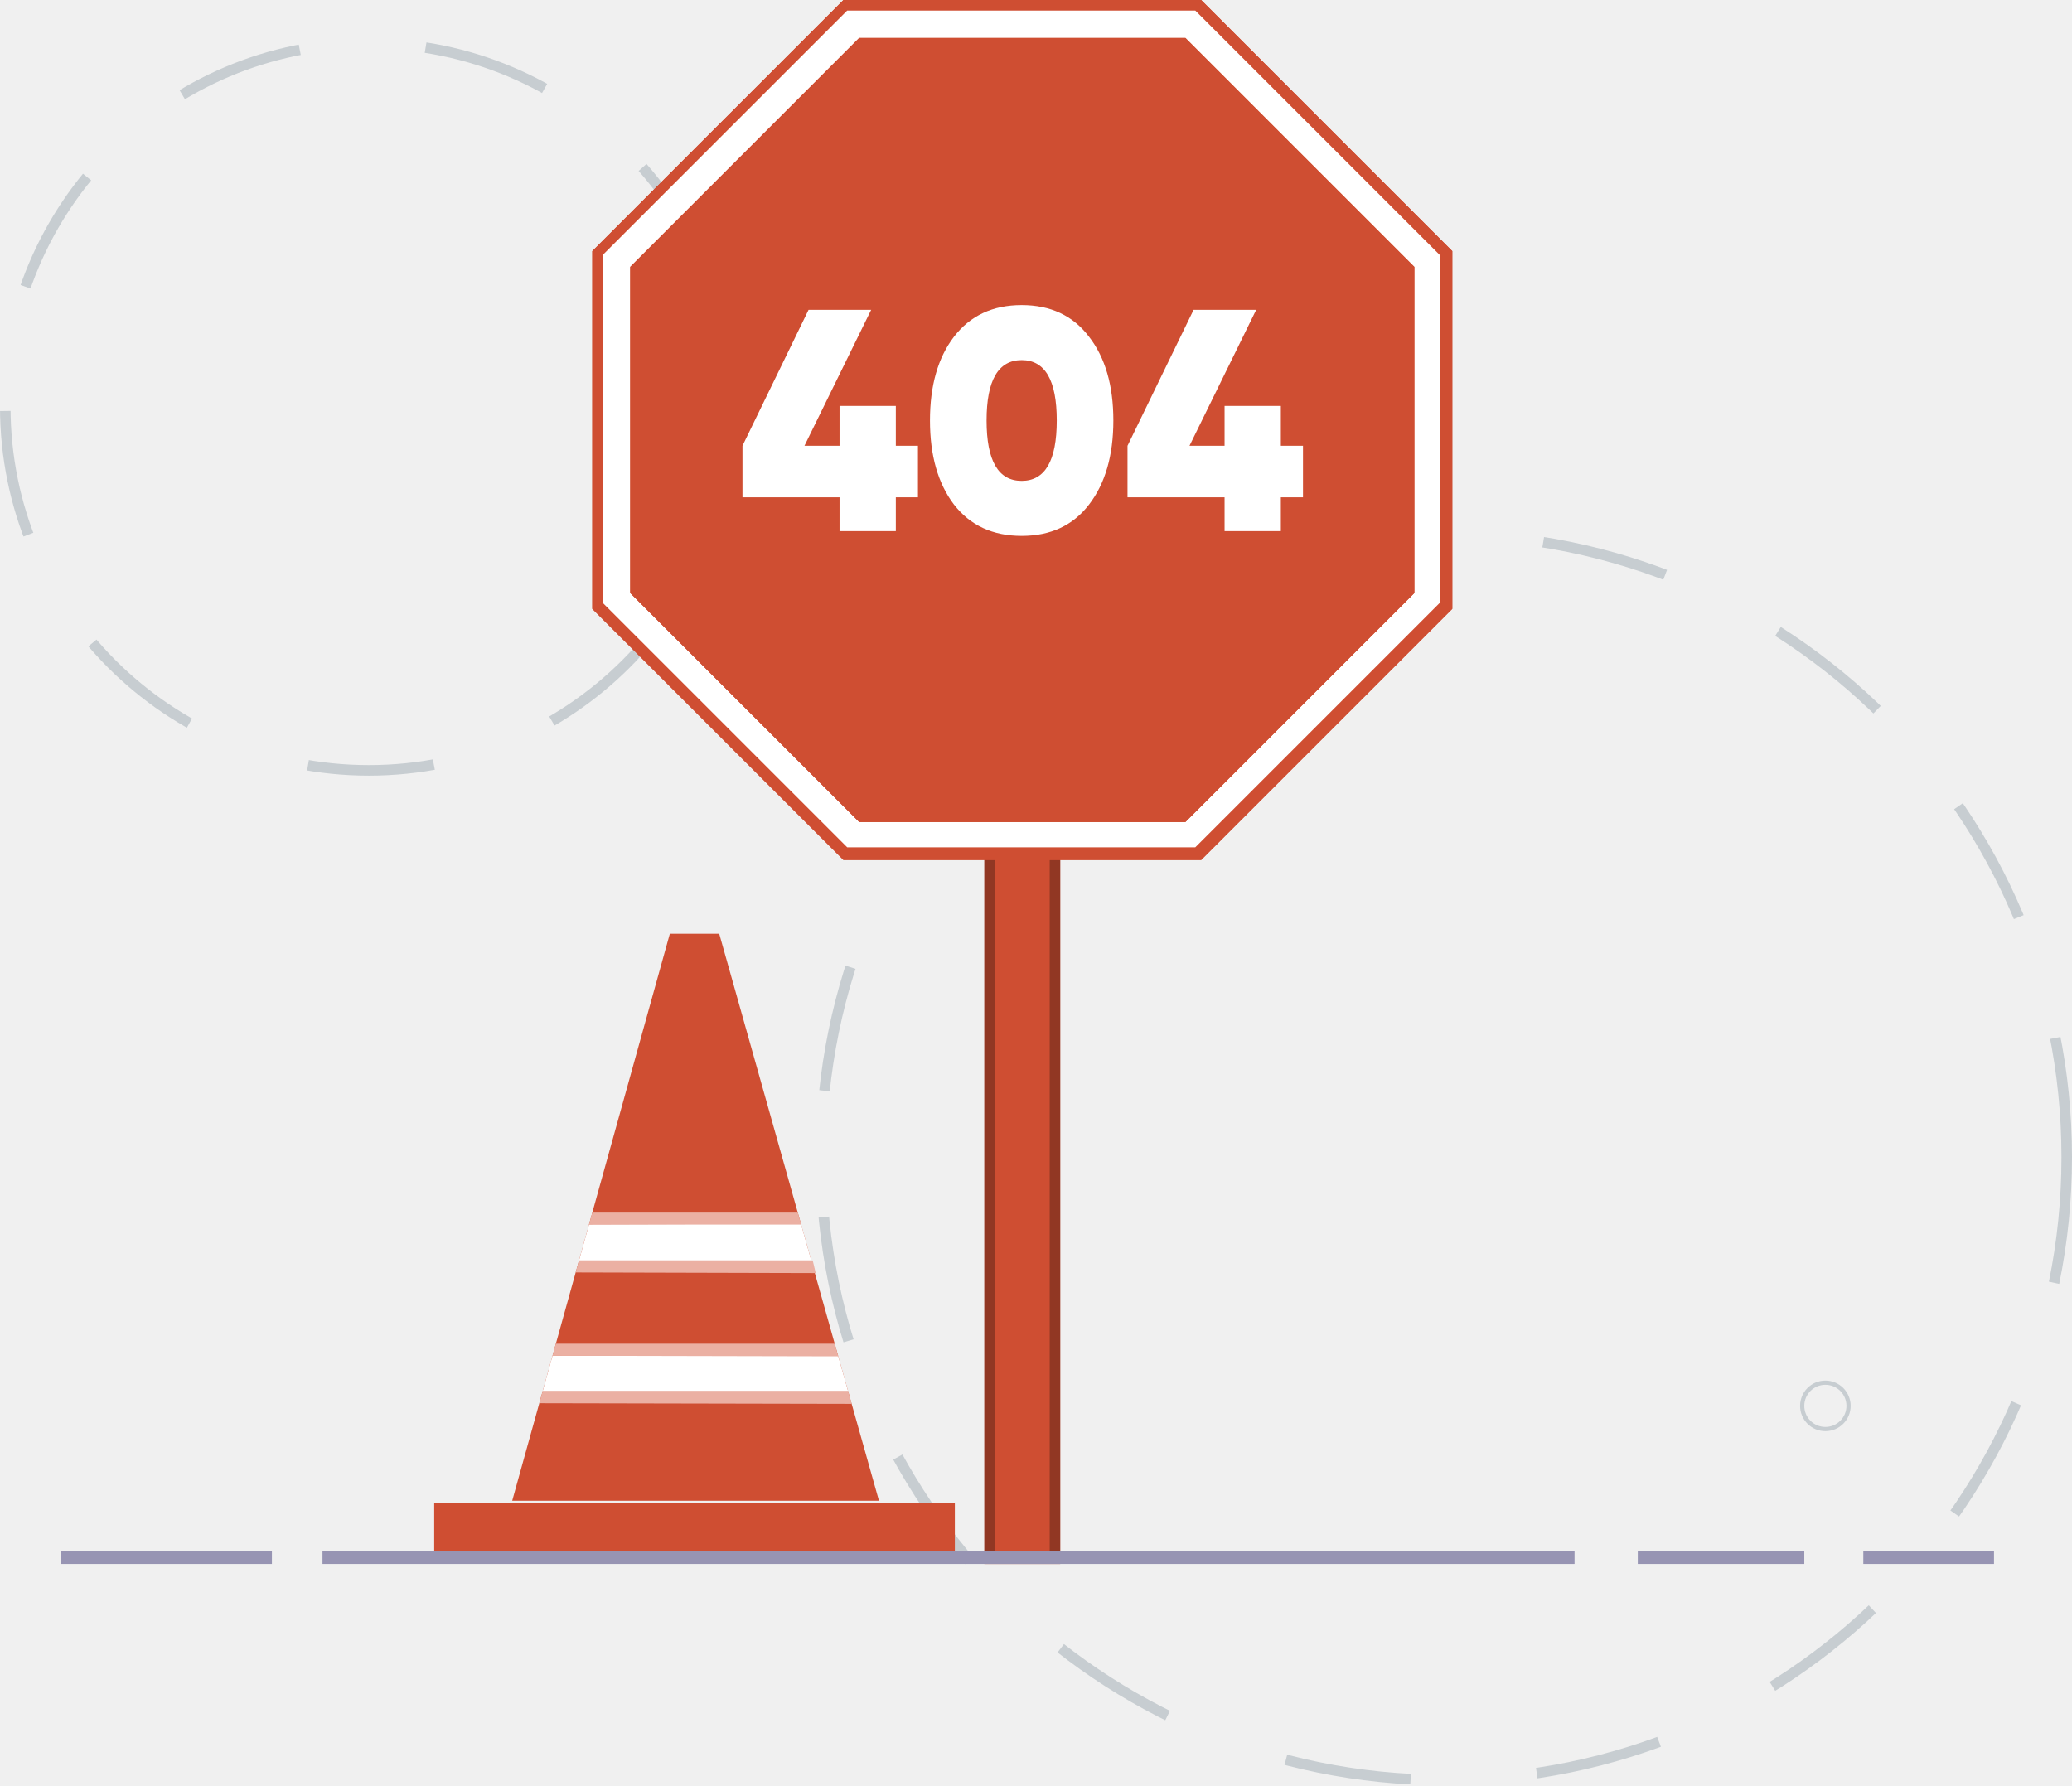
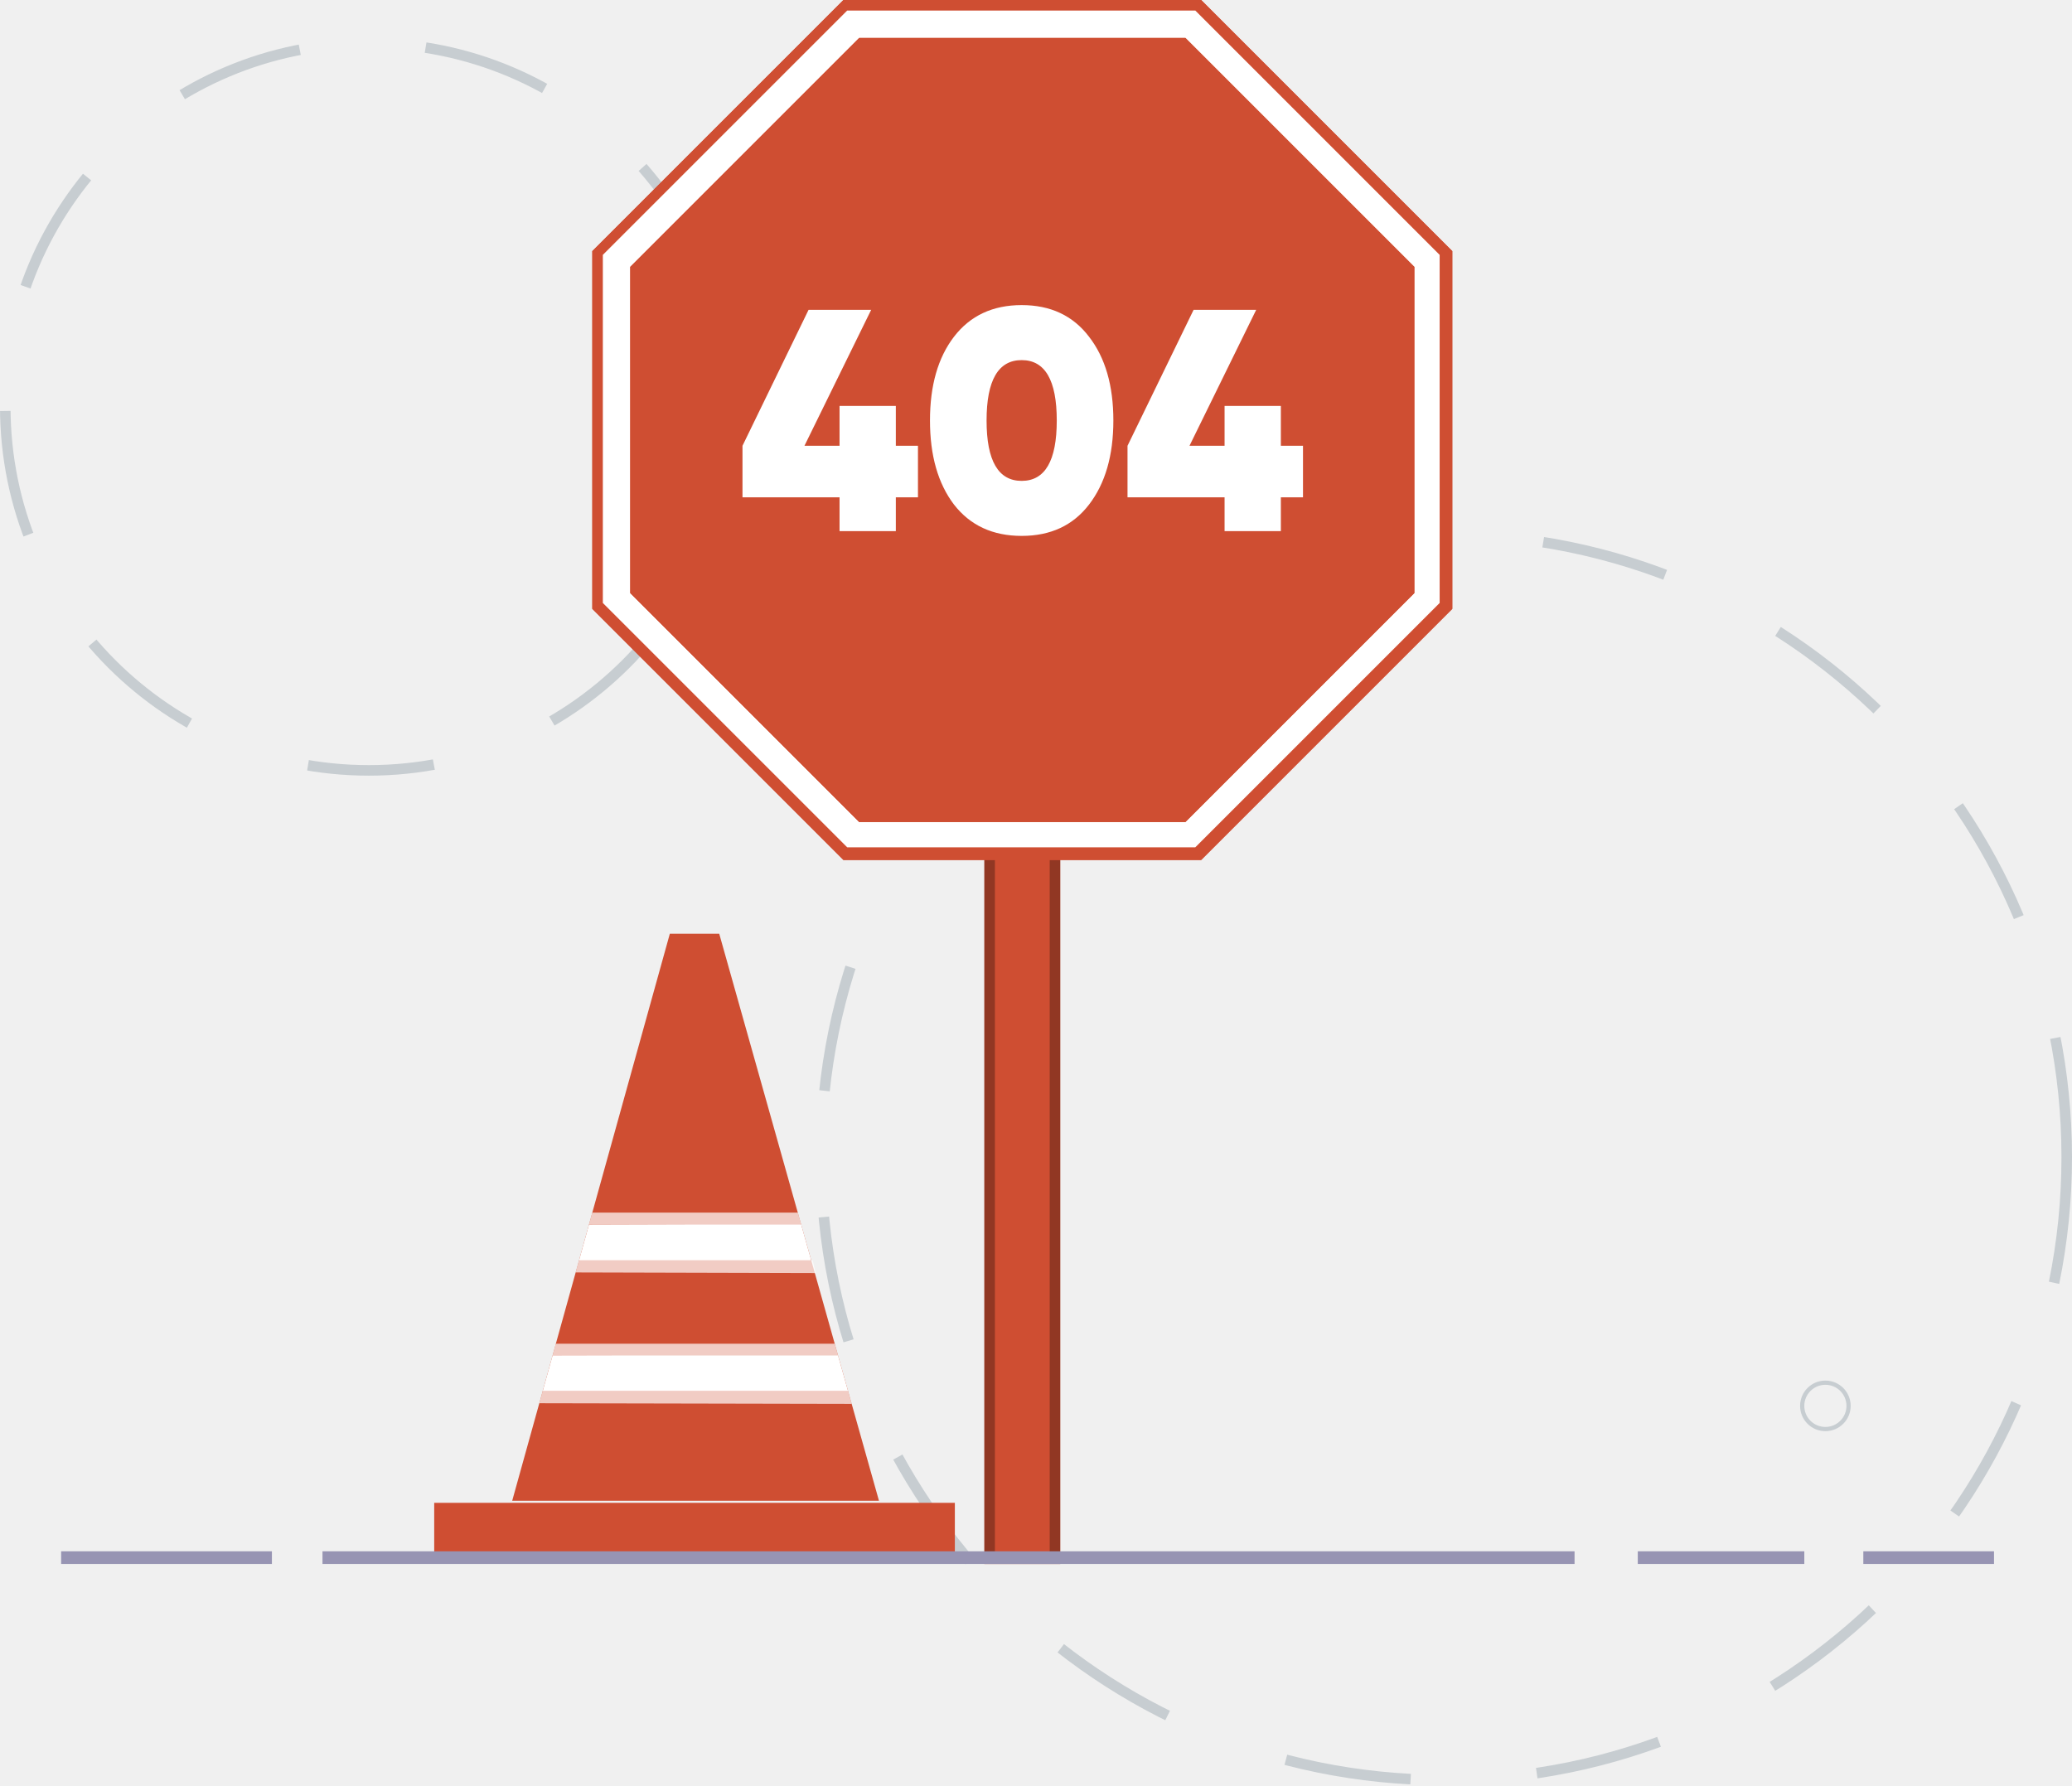
<svg xmlns="http://www.w3.org/2000/svg" width="983" height="847" viewBox="0 0 983 847" fill="none">
  <circle cx="685" cy="549" r="295.5" stroke="#C7CDD1" stroke-width="5" stroke-dasharray="60 60" />
  <circle cx="175" cy="193" r="172.5" stroke="#C7CDD1" stroke-width="5" stroke-dasharray="60 60" />
  <rect x="467" y="402" width="36" height="340" fill="#CF4E32" />
  <rect x="469.5" y="404.5" width="31" height="335" stroke="#552014" stroke-opacity="0.5" stroke-width="5" />
  <path d="M400.136 0H569.864L689 119.136V288.864L569.864 408H400.136L281 288.864V119.136L400.136 0Z" fill="#CF4E32" />
  <path d="M400.136 0H569.864L689 119.136V288.864L569.864 408H400.136L281 288.864V119.136L400.136 0Z" fill="#CF4E32" />
  <path d="M401.924 5H567.076L683 120.924V286.076L567.076 402H401.924L286 286.076V120.924L401.924 5Z" fill="#CF4E32" />
  <path d="M401.924 5H567.076L683 120.924V286.076L567.076 402H401.924L286 286.076V120.924L401.924 5Z" fill="white" />
  <path d="M407.624 18H562.376L671 126.624V281.376L562.376 390H407.624L299 281.376V126.624L407.624 18Z" fill="#CF4E32" />
  <path d="M407.624 18H562.376L671 126.624V281.376L562.376 390H407.624L299 281.376V126.624L407.624 18Z" fill="#CF4E32" />
  <path d="M435.5 211.5V235.95H425V252H398.3V235.95H352.25V211.5L383.6 147H413.3L381.65 211.5H398.3V192.6H425V211.5H435.5ZM516.651 239.4C509.051 249.3 498.401 254.25 484.701 254.25C471.001 254.25 460.301 249.3 452.601 239.4C445.001 229.4 441.201 216.1 441.201 199.5C441.201 182.9 445.001 169.65 452.601 159.75C460.301 149.75 471.001 144.75 484.701 144.75C498.401 144.75 509.051 149.75 516.651 159.75C524.351 169.65 528.201 182.9 528.201 199.5C528.201 216.1 524.351 229.4 516.651 239.4ZM468.051 199.5C468.051 218.6 473.601 228.15 484.701 228.15C495.801 228.15 501.351 218.6 501.351 199.5C501.351 180.4 495.801 170.85 484.701 170.85C473.601 170.85 468.051 180.4 468.051 199.5ZM618.166 211.5V235.95H607.666V252H580.966V235.95H534.916V211.5L566.266 147H595.966L564.316 211.5H580.966V192.6H607.666V211.5H618.166Z" fill="white" />
  <path d="M341.218 443H317.785L243 712H417L341.218 443Z" fill="#CF4E32" />
  <path d="M262.16 643.1H397.59L402.36 660.05H257.45L262.16 643.1Z" fill="white" />
-   <path d="M257.45 660.051L402.38 660.051L404.06 666.048L255.86 665.748L257.45 660.051Z" fill="#EBB0A3" />
-   <path d="M263.7 637.5L396 637.5L397.7 643.5L262.13 643.2L263.7 637.5Z" fill="#EBB0A3" />
-   <path d="M281 575.3L378.5 575.3L380.2 581.3L279.42 581L281 575.3Z" fill="#EBB0A3" />
-   <path d="M274.672 598L385.57 598L387 604L273.1 603.699L274.672 598Z" fill="#EBB0A3" />
+   <path d="M257.45 660.051L402.38 660.051L404.06 666.048L255.86 665.748L257.45 660.051Z" fill="white" fill-opacity="0.71" />
+   <path d="M263.7 637.5L396 637.5L397.7 643.5L262.13 643.2L263.7 637.5Z" fill="white" fill-opacity="0.71" />
+   <path d="M281 575.301L378.5 575.301L380.2 581.301L279.42 581.001L281 575.301Z" fill="white" fill-opacity="0.71" />
+   <path d="M274.672 598L385.57 598L387 604L273.1 603.699L274.672 598Z" fill="white" fill-opacity="0.71" />
  <path d="M279.422 581H380.109L384.881 598H274.699L279.422 581Z" fill="white" />
  <rect x="206" y="713" width="247" height="25" fill="#CF4E32" />
  <circle cx="866" cy="667" r="11" stroke="#C7CDD1" stroke-width="2" />
  <line x1="153" y1="739" x2="747" y2="739" stroke="#9794B3" stroke-width="6" />
  <line x1="29" y1="739" x2="129" y2="739" stroke="#9794B3" stroke-width="6" />
  <line x1="777" y1="739" x2="856" y2="739" stroke="#9794B3" stroke-width="6" />
  <line x1="884" y1="739" x2="946" y2="739" stroke="#9794B3" stroke-width="6" />
</svg>
